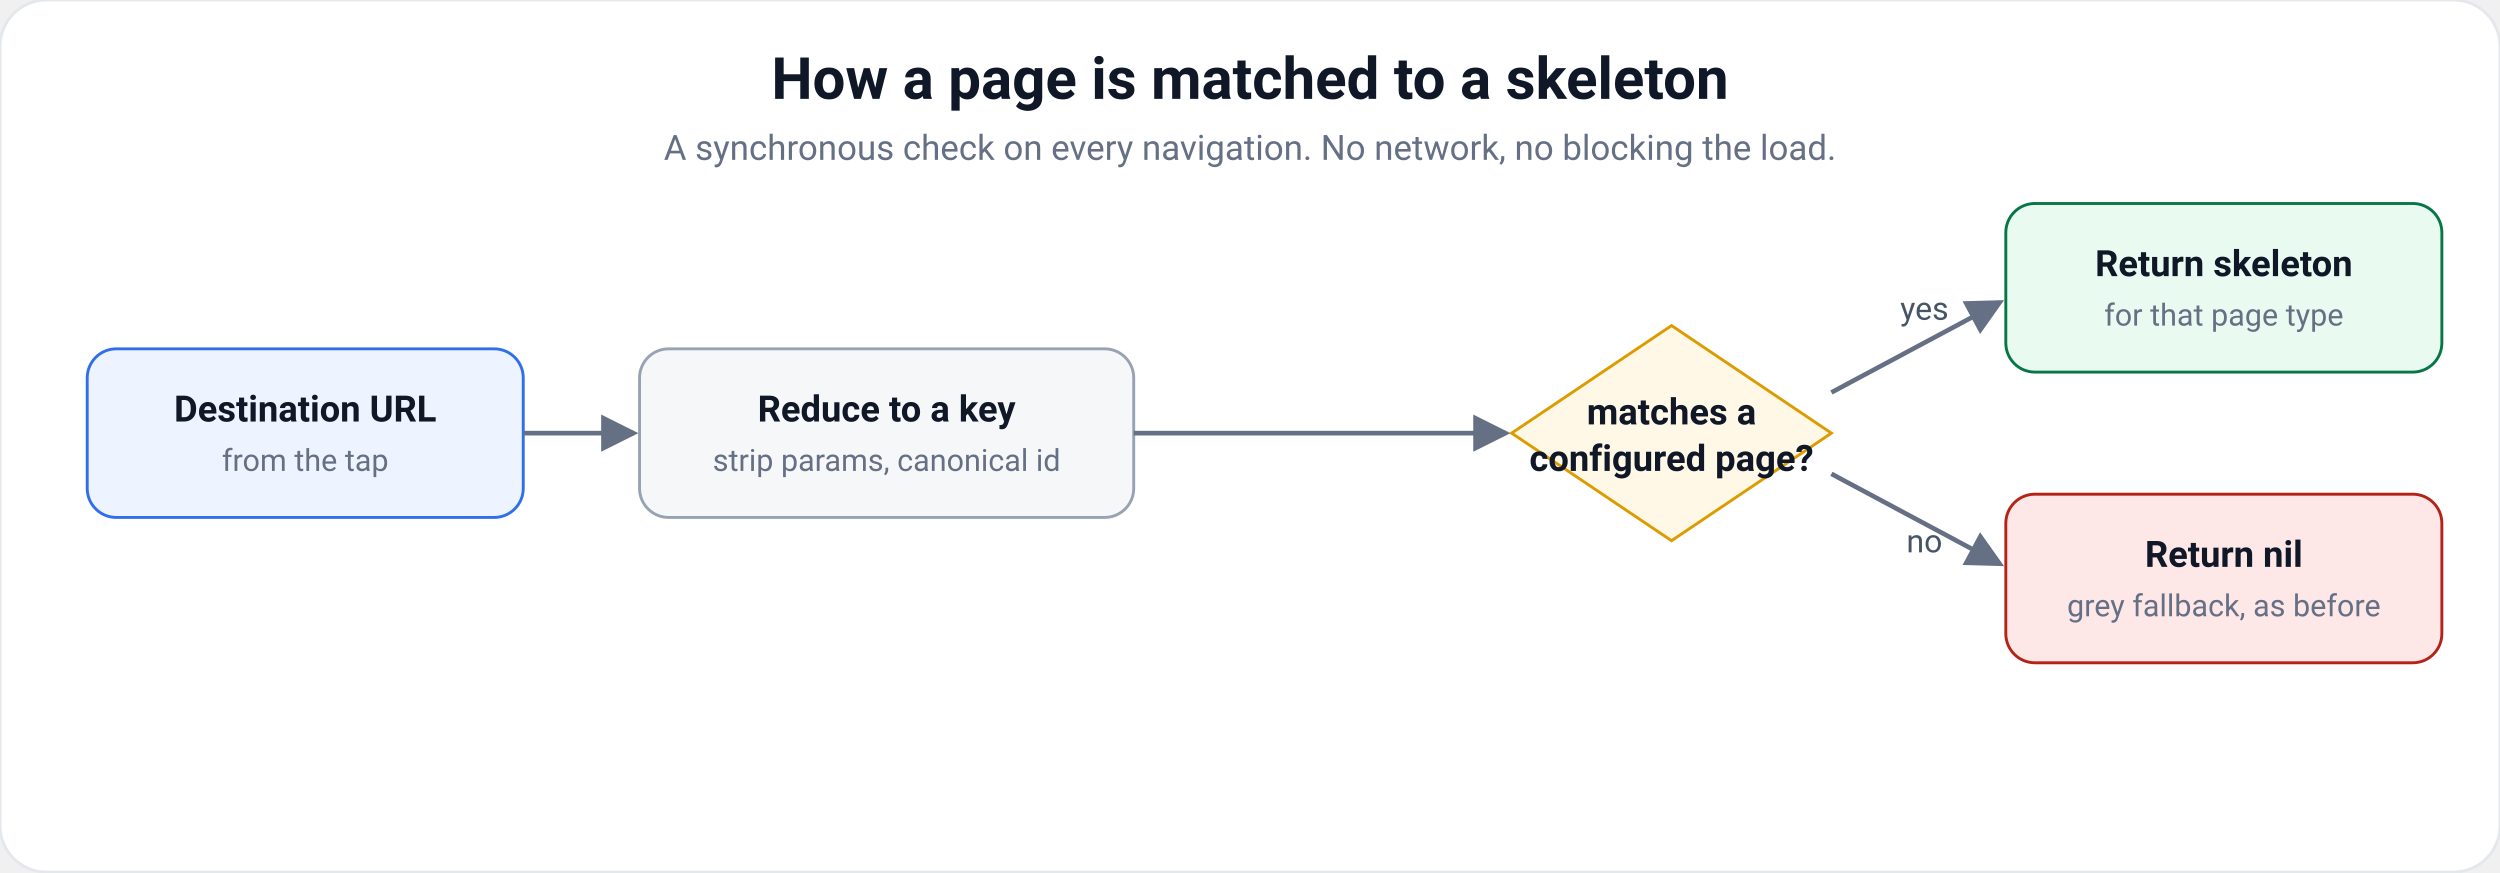
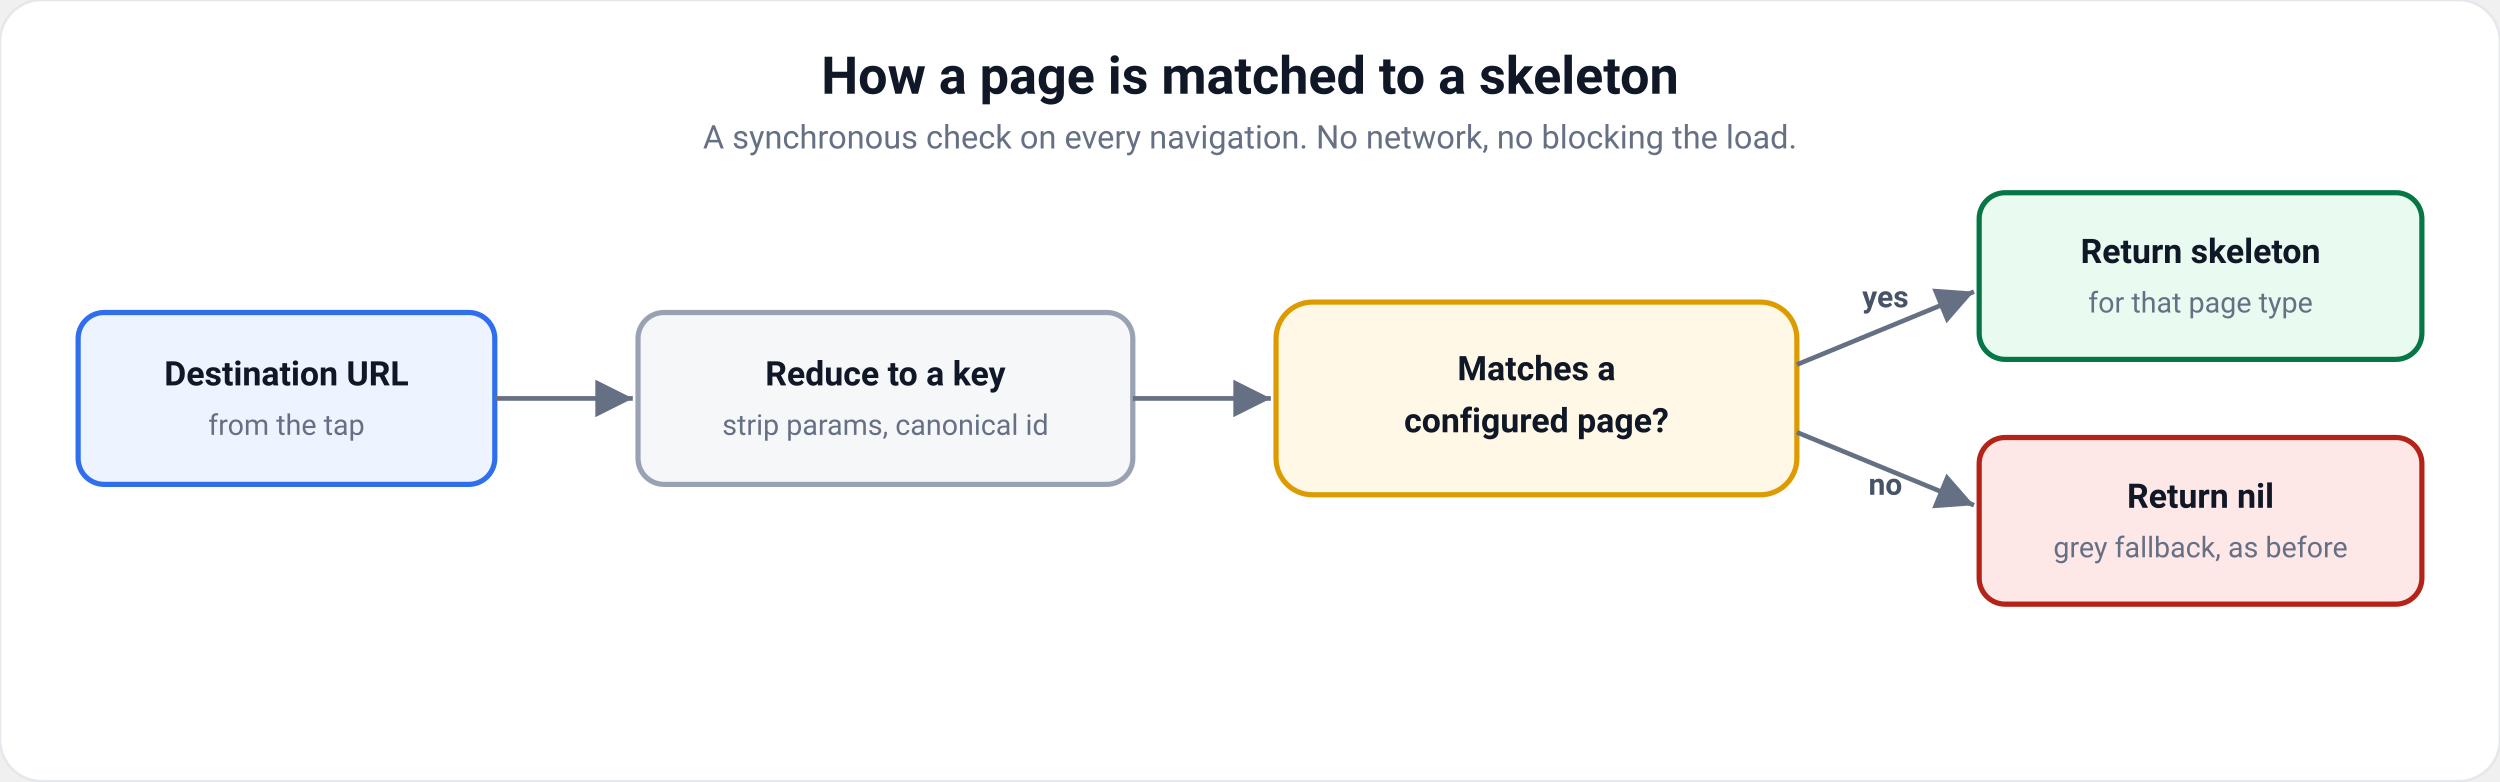
- <svg xmlns="http://www.w3.org/2000/svg" width="860" height="300" viewBox="0 0 860 300" font-family="-apple-system, Segoe UI, Roboto, Helvetica, Arial, sans-serif">
-   <rect x="0" y="0" width="860" height="300" rx="16" fill="#ffffff" stroke="#e4e7ec" />
-   <text x="430" y="34" text-anchor="middle" font-size="20" font-weight="700" fill="#101828">How a page is matched to a skeleton</text>
-   <text x="430" y="55" text-anchor="middle" font-size="12" fill="#667085">A synchronous check on every navigation. No network, no blocking the load.</text>
+ <svg xmlns="http://www.w3.org/2000/svg" width="960" height="300" viewBox="0 0 960 300" font-family="-apple-system, Segoe UI, Roboto, Helvetica, Arial, sans-serif">
+   <rect x="0" y="0" width="960" height="300" rx="16" fill="#ffffff" stroke="#e4e7ec" />
+   <text x="480" y="36" text-anchor="middle" font-size="20" font-weight="700" fill="#101828">How a page is matched to a skeleton</text>
+   <text x="480" y="57" text-anchor="middle" font-size="12.5" fill="#667085">A synchronous check on every navigation. No network, no blocking the load.</text>
  <defs>
-     <marker id="a2" markerWidth="9" markerHeight="9" refX="7" refY="4" orient="auto">
+     <marker id="a2" markerWidth="10" markerHeight="10" refX="8" refY="4" orient="auto">
      <path d="M0,0 L8,4 L0,8 Z" fill="#667085" />
    </marker>
  </defs>
  <style>
-     .lbl2{font-size:12.5px; font-weight:600; fill:#101828;}
-     .sub2{font-size:10.5px; fill:#667085;}
-     .edge2{stroke:#667085; stroke-width:1.6; fill:none; marker-end:url(#a2);}
-     .et2{font-size:11px; fill:#475467;}
+     .lbl2{font-size:13px; font-weight:600; fill:#101828;}
+     .sub2{font-size:11px; fill:#667085;}
+     .edge2{stroke:#667085; stroke-width:1.8; fill:none; marker-end:url(#a2);}
+     .et2{font-size:11.5px; font-weight:600; fill:#475467;}
  </style>
-   <rect x="30" y="120" width="150" height="58" rx="10" fill="#eef4ff" stroke="#2f6fed" />
-   <text x="105" y="145" text-anchor="middle" class="lbl2">Destination URL</text>
-   <text x="105" y="162" text-anchor="middle" class="sub2">from the tap</text>
-   <rect x="220" y="120" width="170" height="58" rx="10" fill="#f6f7f9" stroke="#98a2b3" />
-   <text x="305" y="145" text-anchor="middle" class="lbl2">Reduce to a key</text>
-   <text x="305" y="162" text-anchor="middle" class="sub2">strip params, canonical id</text>
-   <polygon points="520,149 575,112 630,149 575,186" fill="#fff8e6" stroke="#dc9b00" />
-   <text x="575" y="146" text-anchor="middle" class="lbl2">matches a</text>
-   <text x="575" y="162" text-anchor="middle" class="lbl2">configured page?</text>
-   <rect x="690" y="70" width="150" height="58" rx="10" fill="#e9fbf0" stroke="#067647" />
-   <text x="765" y="95" text-anchor="middle" class="lbl2">Return skeleton</text>
-   <text x="765" y="112" text-anchor="middle" class="sub2">for that page type</text>
-   <rect x="690" y="170" width="150" height="58" rx="10" fill="#fde7e7" stroke="#b42318" />
-   <text x="765" y="195" text-anchor="middle" class="lbl2">Return nil</text>
-   <text x="765" y="212" text-anchor="middle" class="sub2">grey fallback, as before</text>
-   <path class="edge2" d="M180,149 L218,149" />
-   <path class="edge2" d="M390,149 L518,149" />
-   <path class="edge2" d="M630,135 L688,104" />
-   <text x="662" y="110" text-anchor="middle" class="et2">yes</text>
-   <path class="edge2" d="M630,163 L688,194" />
-   <text x="662" y="190" text-anchor="middle" class="et2">no</text>
+   <rect x="30" y="120" width="160" height="66" rx="10" fill="#eef4ff" stroke="#2f6fed" stroke-width="2" />
+   <text x="110" y="148" text-anchor="middle" class="lbl2">Destination URL</text>
+   <text x="110" y="167" text-anchor="middle" class="sub2">from the tap</text>
+   <rect x="245" y="120" width="190" height="66" rx="10" fill="#f6f7f9" stroke="#98a2b3" stroke-width="2" />
+   <text x="340" y="148" text-anchor="middle" class="lbl2">Reduce to a key</text>
+   <text x="340" y="167" text-anchor="middle" class="sub2">strip params, canonical id</text>
+   <rect x="490" y="116" width="200" height="74" rx="14" fill="#fff8e6" stroke="#dc9b00" stroke-width="2" />
+   <text x="590" y="146" text-anchor="middle" class="lbl2">Matches a</text>
+   <text x="590" y="166" text-anchor="middle" class="lbl2">configured page?</text>
+   <rect x="760" y="74" width="170" height="64" rx="10" fill="#e9fbf0" stroke="#067647" stroke-width="2" />
+   <text x="845" y="101" text-anchor="middle" class="lbl2">Return skeleton</text>
+   <text x="845" y="120" text-anchor="middle" class="sub2">for that page type</text>
+   <rect x="760" y="168" width="170" height="64" rx="10" fill="#fde7e7" stroke="#b42318" stroke-width="2" />
+   <text x="845" y="195" text-anchor="middle" class="lbl2">Return nil</text>
+   <text x="845" y="214" text-anchor="middle" class="sub2">grey fallback, as before</text>
+   <path class="edge2" d="M190,153 L243,153" />
+   <path class="edge2" d="M435,153 L488,153" />
+   <path class="edge2" d="M690,140 L758,112" />
+   <text x="724" y="118" text-anchor="middle" class="et2">yes</text>
+   <path class="edge2" d="M690,166 L758,194" />
+   <text x="724" y="190" text-anchor="middle" class="et2">no</text>
</svg>
